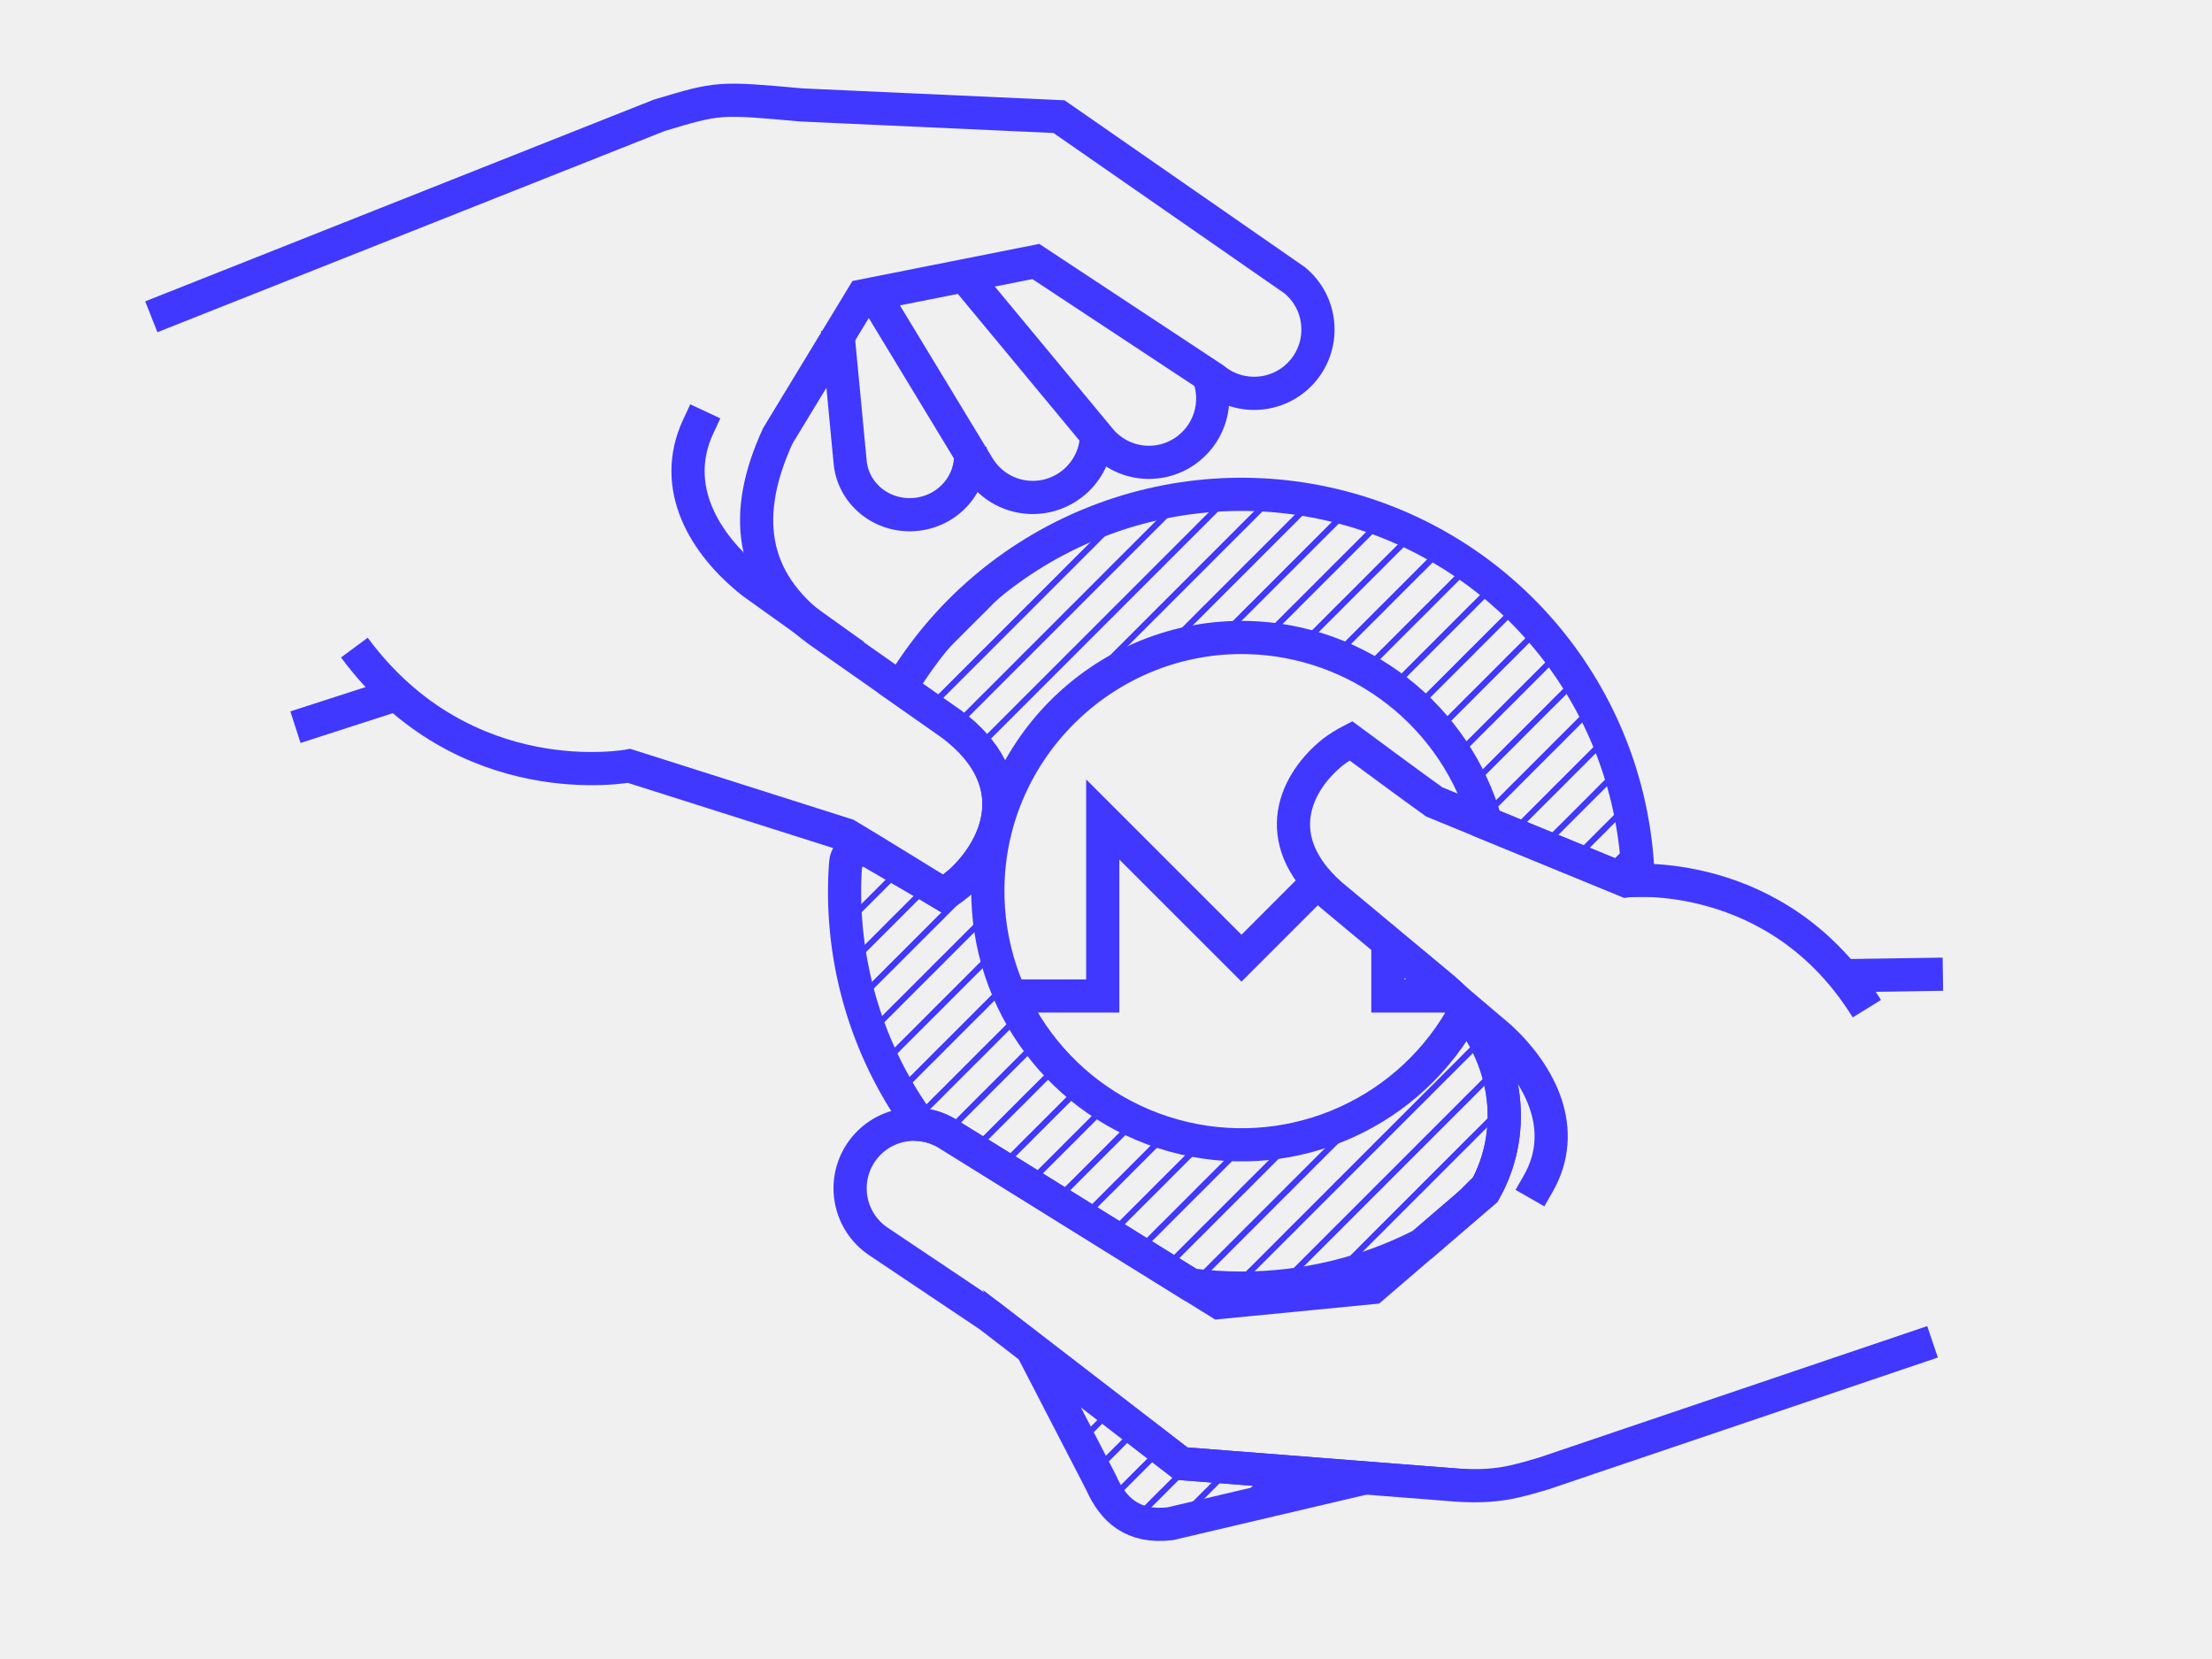
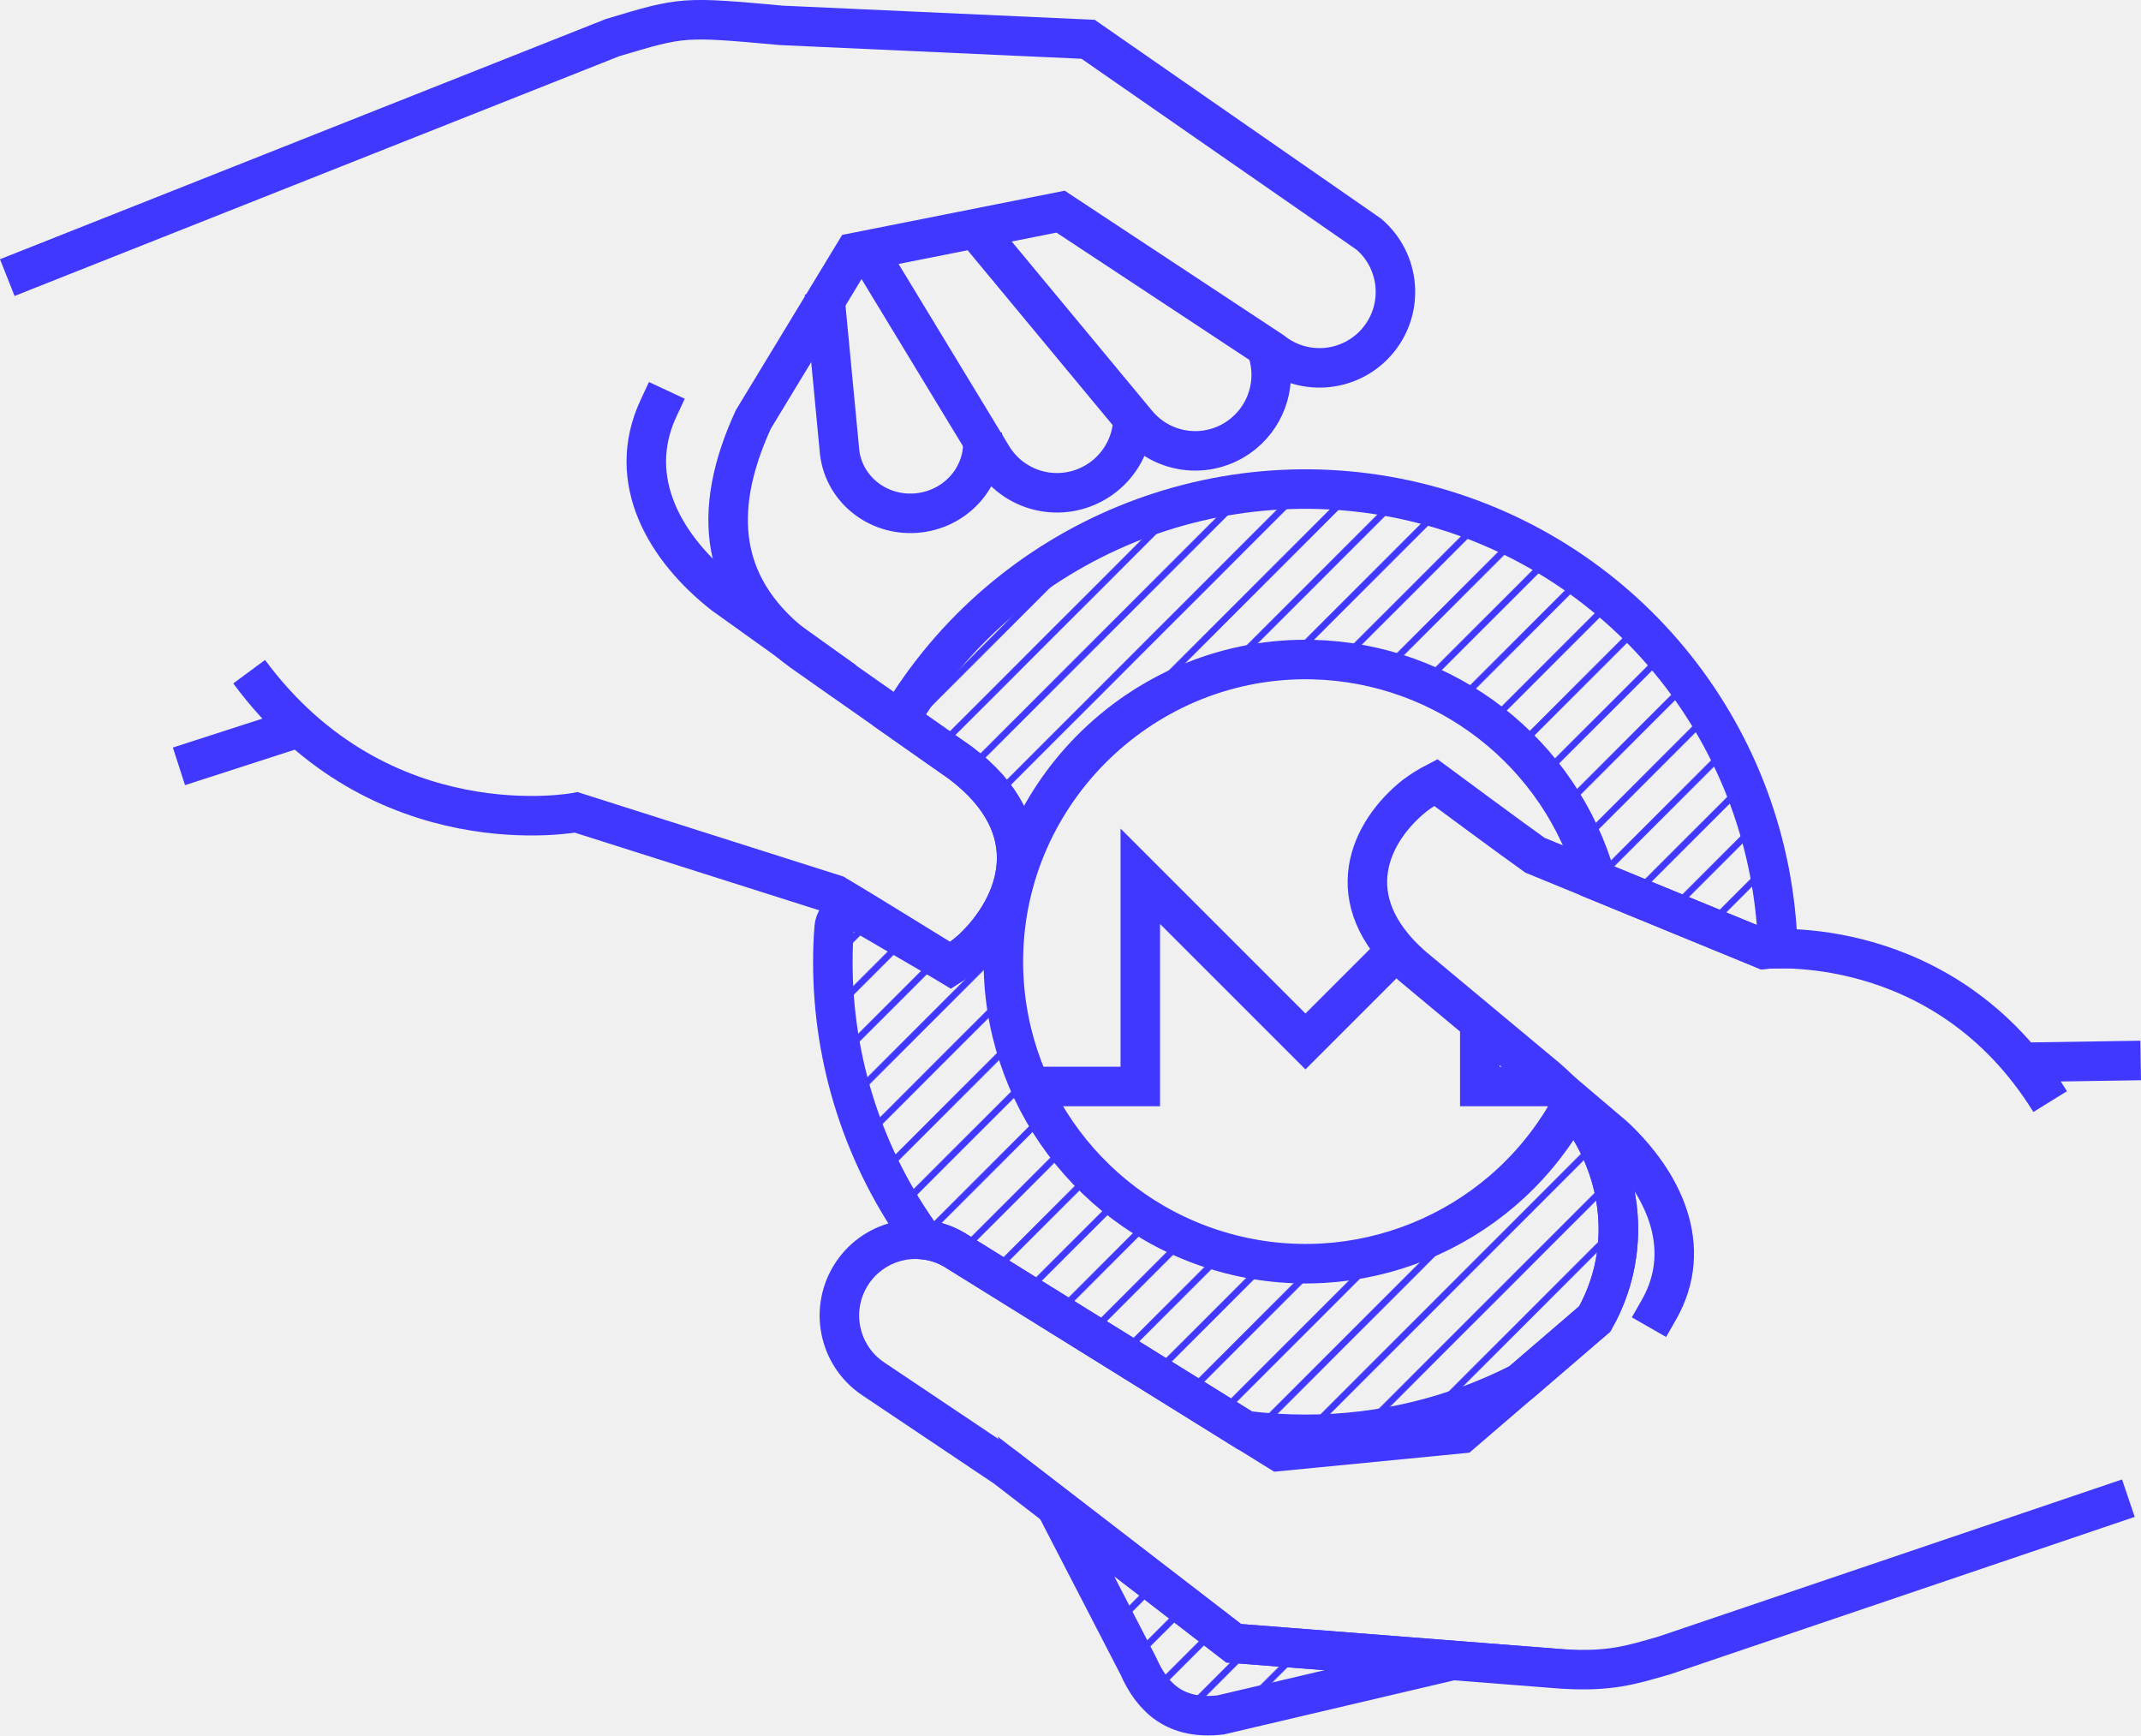
- <svg xmlns="http://www.w3.org/2000/svg" viewBox="0 0 800 600">
+ <svg xmlns="http://www.w3.org/2000/svg" viewBox="0 0 650.26 527.06">
  <defs>
-     <style>.cls-1,.cls-2,.cls-3,.cls-4{fill:none;}.cls-2,.cls-3,.cls-4,.cls-5,.cls-6{stroke:#4038ff;stroke-miterlimit:10;}.cls-2,.cls-4{stroke-linecap:square;}.cls-2{stroke-width:2px;}.cls-3,.cls-4,.cls-5,.cls-6{stroke-width:12px;}.cls-5{fill:#fff;}.cls-6{fill:url(#lines);}</style>
-     <pattern id="lines" data-name="lines" width="16" height="16" patternTransform="translate(0 -144)" patternUnits="userSpaceOnUse" viewBox="0 0 16 16">
-       <rect class="cls-1" width="16" height="16" />
-       <line class="cls-2" x1="1.98" y1="78.02" x2="67.98" y2="12.02" />
-       <line class="cls-2" x1="-14.02" y1="78.02" x2="51.98" y2="12.02" />
-       <line class="cls-2" x1="-30.02" y1="78.02" x2="35.98" y2="12.02" />
-       <line class="cls-2" x1="-46.02" y1="78.02" x2="19.98" y2="12.02" />
-       <line class="cls-2" x1="-62.02" y1="78.02" x2="3.98" y2="12.02" />
-       <line class="cls-2" x1="1.98" y1="62.02" x2="67.98" y2="-3.98" />
-       <line class="cls-2" x1="-14.02" y1="62.02" x2="51.98" y2="-3.98" />
-       <line class="cls-2" x1="-30.02" y1="62.02" x2="35.98" y2="-3.98" />
-       <line class="cls-2" x1="-46.02" y1="62.02" x2="19.98" y2="-3.98" />
-       <line class="cls-2" x1="-62.02" y1="62.02" x2="3.98" y2="-3.98" />
-       <line class="cls-2" x1="1.98" y1="46.02" x2="67.98" y2="-19.98" />
-       <line class="cls-2" x1="-14.02" y1="46.02" x2="51.98" y2="-19.98" />
-       <line class="cls-2" x1="-30.02" y1="46.02" x2="35.98" y2="-19.98" />
-       <line class="cls-2" x1="-46.02" y1="46.02" x2="19.98" y2="-19.98" />
-       <line class="cls-2" x1="-62.02" y1="46.02" x2="3.98" y2="-19.98" />
-       <line class="cls-2" x1="1.98" y1="30.02" x2="67.98" y2="-35.98" />
-       <line class="cls-2" x1="-14.02" y1="30.02" x2="51.98" y2="-35.98" />
-       <line class="cls-2" x1="-30.02" y1="30.02" x2="35.98" y2="-35.98" />
-       <line class="cls-2" x1="-46.02" y1="30.02" x2="19.98" y2="-35.98" />
-       <line class="cls-2" x1="-62.02" y1="30.02" x2="3.98" y2="-35.98" />
-       <line class="cls-2" x1="1.98" y1="14.02" x2="67.98" y2="-51.98" />
-       <line class="cls-2" x1="-14.02" y1="14.02" x2="51.98" y2="-51.98" />
-       <line class="cls-2" x1="-30.02" y1="14.02" x2="35.98" y2="-51.98" />
-       <line class="cls-2" x1="-46.02" y1="14.02" x2="19.98" y2="-51.98" />
-       <line class="cls-2" x1="-62.02" y1="14.02" x2="3.98" y2="-51.98" />
+     <pattern id="lines" data-name="lines" width="16" height="16" patternUnits="userSpaceOnUse">
+       <path fill="none" d="M0 0h16v16H0z" />
+       <path class="cls-2" d="M1.98 78.02l66-66M-14.02 78.02l66-66M-30.02 78.02l66-66M-46.02 78.02l66-66M-62.02 78.02l66-66M1.98 62.02l66-66M-14.02 62.02l66-66M-30.02 62.02l66-66M-46.02 62.02l66-66M-62.02 62.02l66-66M1.98 46.02l66-66M-14.02 46.02l66-66M-30.02 46.02l66-66M-46.02 46.02l66-66M-62.02 46.02l66-66M1.98 30.02l66-66M-14.02 30.02l66-66M-30.02 30.02l66-66M-46.02 30.02l66-66M-62.02 30.02l66-66M1.98 14.02l66-66M-14.02 14.02l66-66M-30.02 14.02l66-66M-46.02 14.02l66-66M-62.02 14.02l66-66" />
    </pattern>
+     <style>
+             .cls-2,.cls-3,.cls-4{fill:none}.cls-2,.cls-3,.cls-4,.cls-6{stroke:#4038ff;stroke-miterlimit:10}.cls-2,.cls-4{stroke-linecap:square}.cls-2{stroke-width:2px}.cls-3,.cls-4,.cls-6{stroke-width:12px}.cls-6{fill:url(#lines)}
+         </style>
  </defs>
  <g id="Layer_2" data-name="Layer 2">
-     <g id="Incentive">
-       <polyline class="cls-3" points="501.94 340.59 501.94 360.21 524.87 360.21" />
-       <polyline class="cls-3" points="368.97 360.21 398.83 360.21 398.83 296.38 449 346.54 474.12 321.41" />
-       <path class="cls-3" d="M675.17,364.81c-32.25-52.13-86.95-46.27-86.95-46.27L518.68,290c-5.42-3.81-30.14-22.09-30.14-22.09a46,46,0,0,0-6.28,3.93c-13.64,10.84-23.77,31.46-1,51.68l41.18,34.3c21.5,18.61,28.2,48.62,14.43,73l-40.56,34.85-55.38,5.4L343.5,410.53a23.16,23.16,0,0,0-32.13,6.35h0A23.16,23.16,0,0,0,317.71,449l40.1,26.88,69.39,53.43,99.89,7.81c14.25.84,20.46-1.08,31.09-4.18l140.75-47.66" />
-       <line class="cls-3" x1="667.82" y1="352.86" x2="702.67" y2="352.33" />
-       <path class="cls-4" d="M556.3,428.11c11-19.21,1.17-39-13.64-52.79l-27.24-23.13" />
-       <path class="cls-3" d="M350.87,162.32c1.42,11.59-7.12,22.18-19.09,23.66h0c-12,1.48-22.83-6.71-24.26-18.29l-4.62-48.55" />
-       <path class="cls-3" d="M315.88,106.2l37.95,62.61a23,23,0,0,0,31.65,7.74h0a23,23,0,0,0,11-17.3" />
-       <path class="cls-3" d="M437.56,137.29a23.06,23.06,0,0,1-7.31,24.59h0a23,23,0,0,1-32.44-3L347.44,98.13" />
-       <path class="cls-3" d="M54.72,114.57,238.47,41.69c21.45-6.43,21.45-6.43,51.33-3.74L383,42.18l85.25,59.19A23,23,0,0,1,438.92,137l-64.3-42.43L312.05,107,281.3,157.63c-12.86,28-10.53,52,14.7,70.47l48.17,33.8c26.73,20.07,17.51,43.57,3.57,56.67a49.79,49.79,0,0,1-6.52,4.86s-28.71-17.77-35-21.45l-78.7-25s-59.34,11.37-99.36-42.77" />
-       <line class="cls-5" x1="143.28" y1="251.22" x2="106.85" y2="262.99" />
-       <path class="cls-4" d="M252.54,154.21c-10.27,22,2.26,42.83,19.71,56.55l31.92,22.84" />
-       <path class="cls-6" d="M427.2,529.32l-54.06-41.63,25.08,48.49c4.4,10,11.53,16.45,25,14.9l70.46-16.56Z" />
-       <path class="cls-6" d="M451.21,230.57a91.83,91.83,0,0,1,86.21,67.11l50.8,20.86s1.54-.16,4.24-.19A143.54,143.54,0,0,0,325.64,248.9l18.53,13c26.73,20.07,17.51,43.57,3.57,56.67a50,50,0,0,1-6.51,4.86s-16.42-9.55-27.15-15.83a5.46,5.46,0,0,0-8.2,4.26c-.28,3.37-.43,6.75-.43,10.47a142.87,142.87,0,0,0,27.44,84.39,23.08,23.08,0,0,1,10.61,3.81l87.13,54.17A146.32,146.32,0,0,0,449,465.86a143,143,0,0,0,65.42-15.74l22.44-19.28c11.39-20.2,8.77-44.22-4.65-62.46a2.36,2.36,0,0,0-3.94.23,91.79,91.79,0,0,1-171-47.59C357.92,270.22,400.42,229.37,451.21,230.57Z" />
-       <rect class="cls-1" width="800" height="600" />
+     <g id="Layer_22" data-name="Layer 22">
+       <path class="cls-3" d="M449.44 310.34v19.62h22.93M316.46 329.96h29.87v-63.83l50.16 50.16 25.13-25.13" />
+       <path class="cls-3" d="M622.67 334.56c-32.25-52.13-86.95-46.27-86.95-46.27l-69.54-28.56c-5.42-3.81-30.14-22.09-30.14-22.09a45.93 45.93 0 00-6.28 3.92c-13.64 10.84-23.77 31.47-1 51.69l41.17 34.3c21.51 18.61 28.2 48.62 14.43 73l-40.55 34.85-55.38 5.4L291 380.28a23.17 23.17 0 00-32.14 6.35 23.16 23.16 0 006.35 32.13l40.1 26.88 69.39 53.43 99.89 7.81c14.25.84 20.46-1.08 31.09-4.18L646.43 455M615.32 322.61l34.84-.54" />
+       <path class="cls-4" d="M503.8 397.86c11-19.21 1.17-39-13.64-52.79l-27.25-23.13" />
+       <path class="cls-3" d="M298.36 132.07c1.43 11.58-7.12 22.18-19.09 23.66-12 1.48-22.83-6.71-24.25-18.3l-4.63-48.54" />
+       <path class="cls-3" d="M263.37 76l38 62.61A23 23 0 00333 146.3a23.05 23.05 0 0011-17.3M385.06 107a23.08 23.08 0 01-7.31 24.59 23 23 0 01-32.45-3l-50.36-60.71" />
+       <path class="cls-3" d="M2.21 84.31L186 11.44C207.42 5 207.42 5 237.3 7.7l93.17 4.23 85.25 59.18a23.06 23.06 0 01-29.31 35.6l-64.29-42.43-62.58 12.43-30.74 50.67c-12.86 28-10.53 52 14.69 70.46l48.18 33.81c26.73 20.07 17.51 43.57 3.57 56.67a50.83 50.83 0 01-6.52 4.86s-28.71-17.77-35-21.45l-78.7-25S115.69 258.15 75.67 204" />
+       <path fill="#fff" stroke-width="12" stroke="#4038ff" stroke-miterlimit="10" d="M90.77 220.97l-36.42 11.77" />
+       <path class="cls-4" d="M200 124c-10.27 22 2.25 42.83 19.71 56.55l31.91 22.84" />
+       <path class="cls-6" d="M374.7 499.07l-54.06-41.63 25.07 48.49c4.4 10 11.53 16.45 25 14.9l70.47-16.56zM398.7 200.32a91.82 91.82 0 0186.21 67.11l50.81 20.86s1.54-.16 4.24-.19a143.54 143.54 0 00-266.82-69.45l18.53 13c26.73 20.07 17.51 43.57 3.57 56.67a50.83 50.83 0 01-6.52 4.86s-16.42-9.55-27.14-15.83a5.47 5.47 0 00-8.21 4.26c-.28 3.37-.42 6.75-.42 10.47a142.86 142.86 0 0027.43 84.39 23.11 23.11 0 0110.62 3.81l87.13 54.17a146.28 146.28 0 0018.35 1.16 143 143 0 0065.43-15.74l22.43-19.28c11.4-20.2 8.78-44.23-4.64-62.46a2.37 2.37 0 00-3.95.23 91.79 91.79 0 01-171-47.59c.67-50.77 43.17-91.65 93.95-90.45z" />
    </g>
  </g>
</svg>
